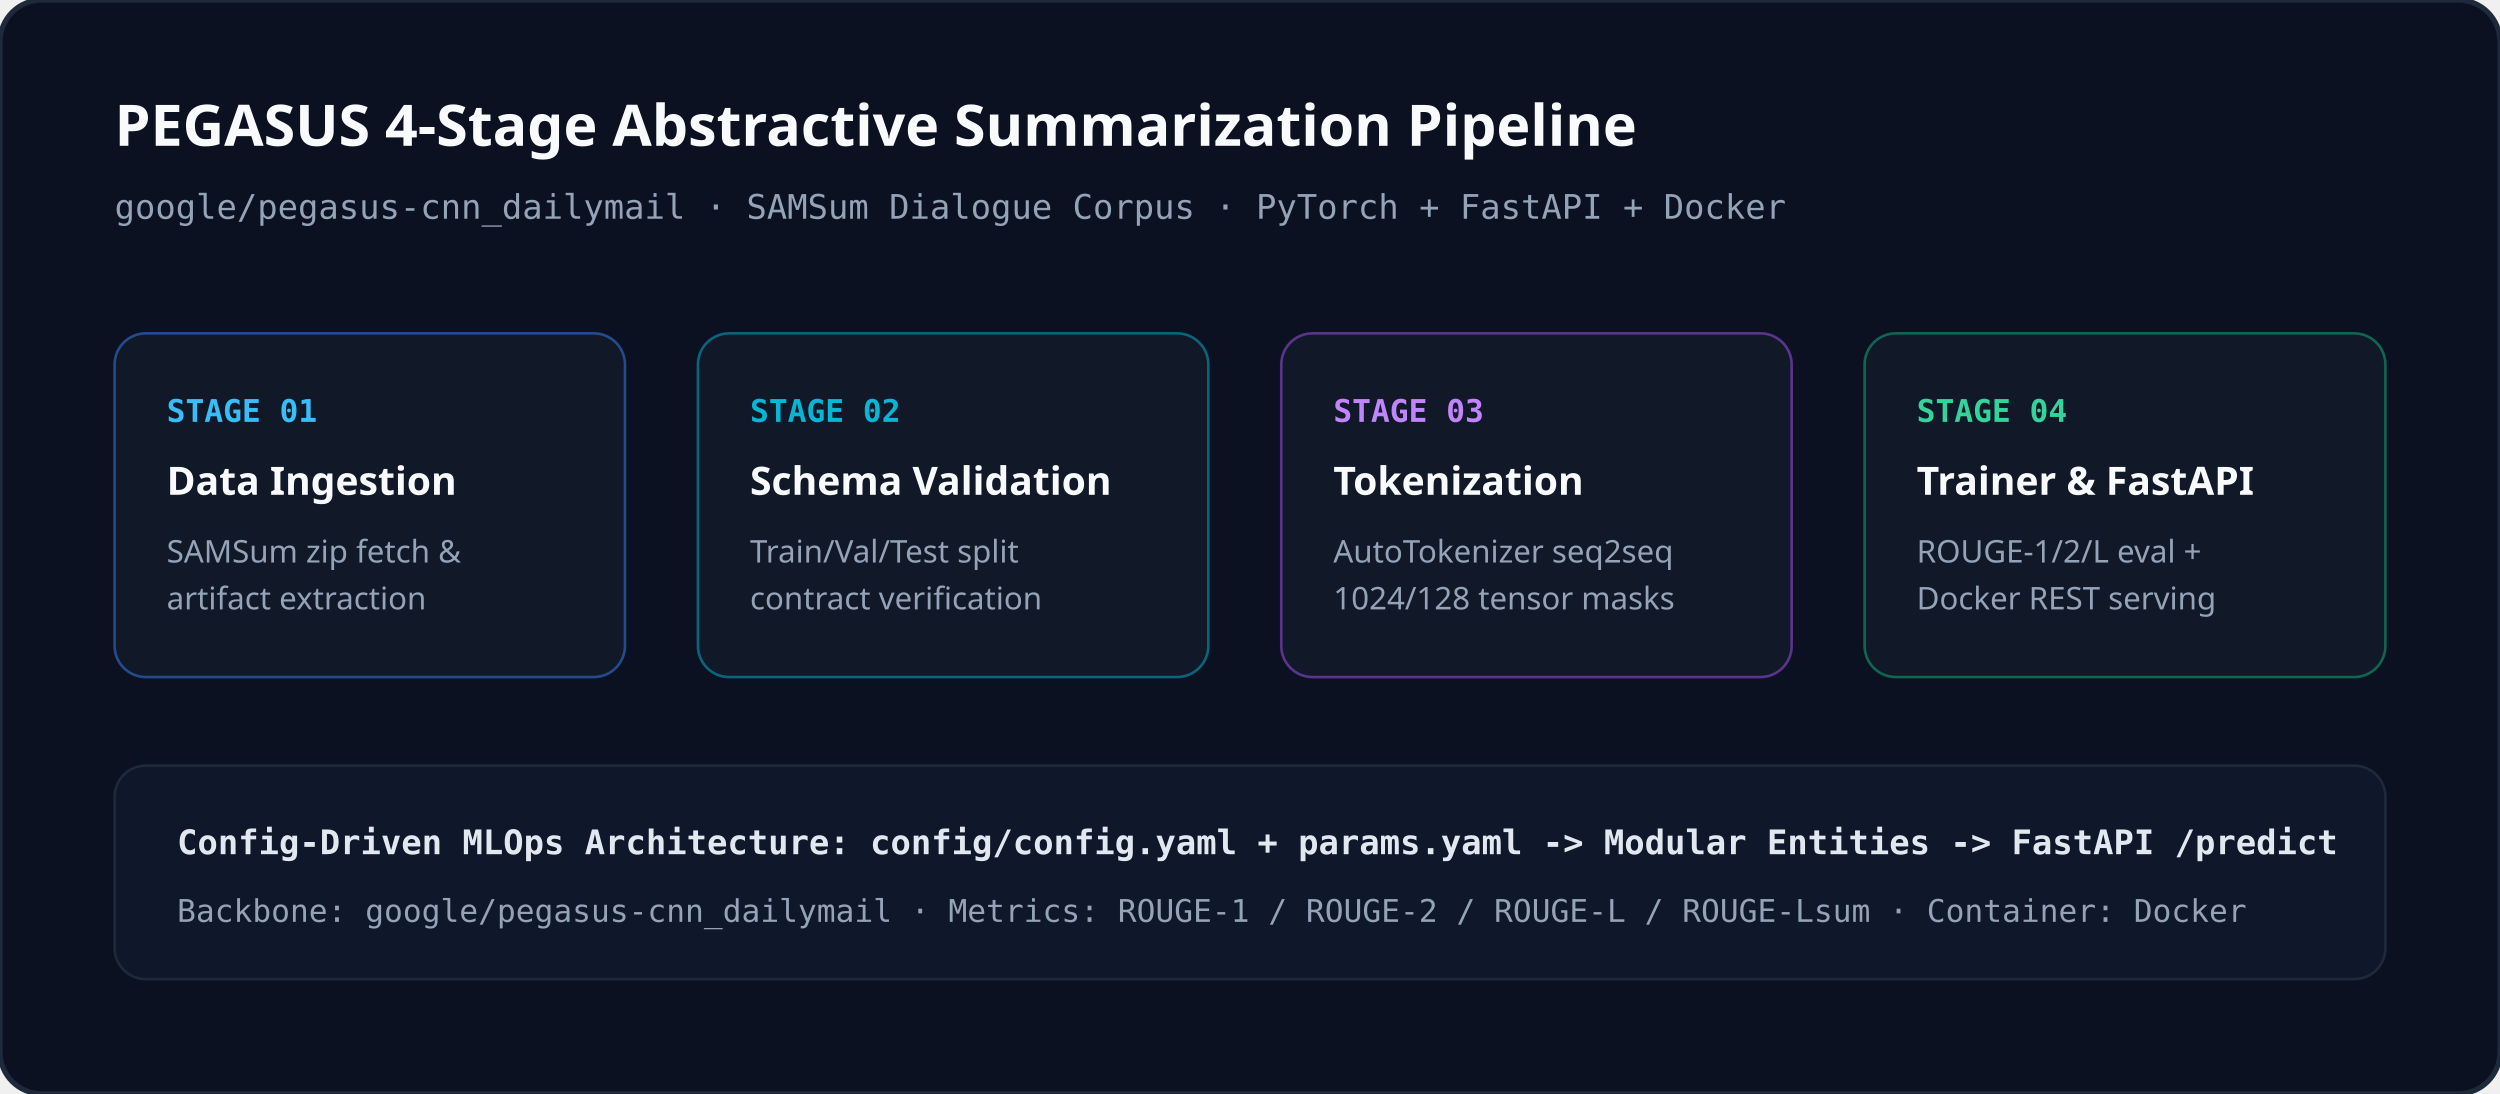
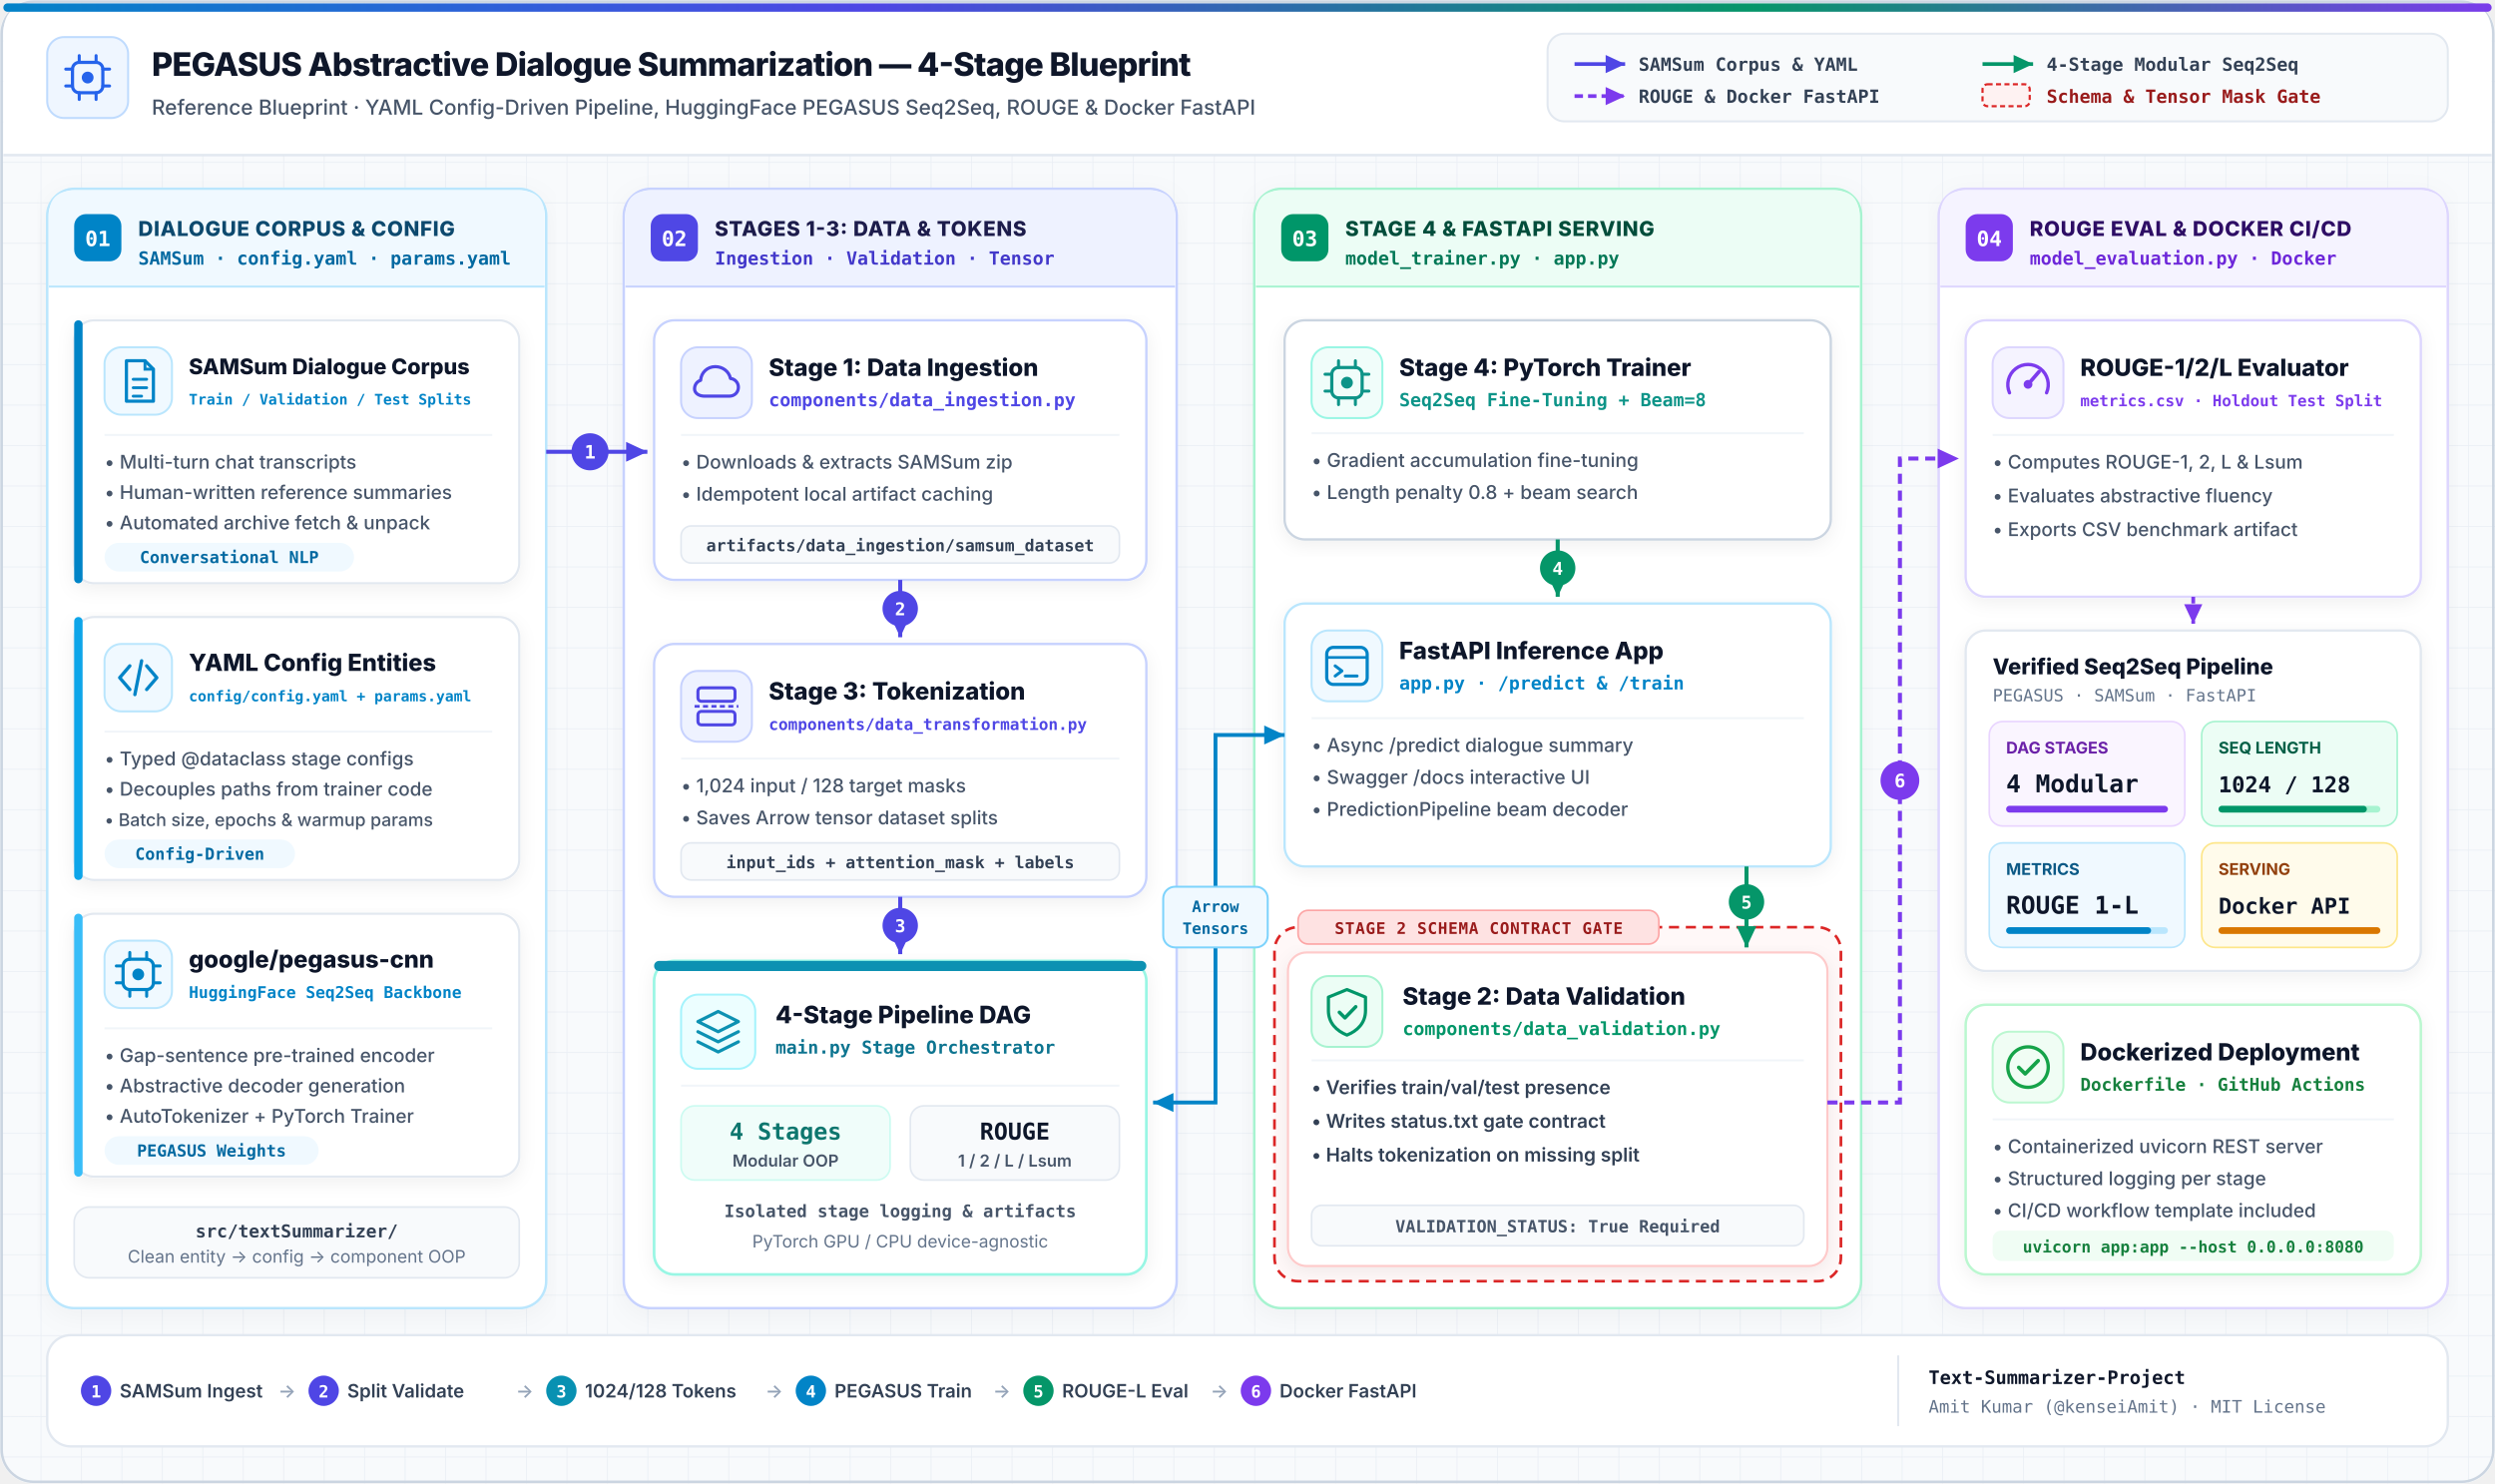
- <svg xmlns="http://www.w3.org/2000/svg" viewBox="0 0 960 420" width="100%">
-   <rect width="960" height="420" rx="16" fill="#0B1120" stroke="#1E293B" stroke-width="2" />
-   <text x="44" y="56" fill="#F8FAFC" font-family="ui-sans-serif, system-ui, sans-serif" font-size="22" font-weight="700">PEGASUS 4-Stage Abstractive Summarization Pipeline</text>
-   <text x="44" y="84" fill="#94A3B8" font-family="ui-monospace, monospace" font-size="13">google/pegasus-cnn_dailymail · SAMSum Dialogue Corpus · PyTorch + FastAPI + Docker</text>
-   <g transform="translate(44, 128)">
-     <rect width="196" height="132" rx="12" fill="#111827" stroke="#3B82F6" stroke-opacity="0.5" />
-     <text x="20" y="34" fill="#38BDF8" font-family="ui-monospace, monospace" font-size="12" font-weight="700">STAGE 01</text>
-     <text x="20" y="62" fill="#F8FAFC" font-family="ui-sans-serif, sans-serif" font-size="15" font-weight="700">Data Ingestion</text>
-     <text x="20" y="88" fill="#94A3B8" font-family="ui-sans-serif, sans-serif" font-size="12">SAMSum zip fetch &amp;</text>
-     <text x="20" y="106" fill="#94A3B8" font-family="ui-sans-serif, sans-serif" font-size="12">artifact extraction</text>
-   </g>
-   <g transform="translate(268, 128)">
-     <rect width="196" height="132" rx="12" fill="#111827" stroke="#06B6D4" stroke-opacity="0.5" />
-     <text x="20" y="34" fill="#06B6D4" font-family="ui-monospace, monospace" font-size="12" font-weight="700">STAGE 02</text>
-     <text x="20" y="62" fill="#F8FAFC" font-family="ui-sans-serif, sans-serif" font-size="15" font-weight="700">Schema Validation</text>
-     <text x="20" y="88" fill="#94A3B8" font-family="ui-sans-serif, sans-serif" font-size="12">Train/Val/Test split</text>
-     <text x="20" y="106" fill="#94A3B8" font-family="ui-sans-serif, sans-serif" font-size="12">contract verification</text>
-   </g>
-   <g transform="translate(492, 128)">
-     <rect width="196" height="132" rx="12" fill="#111827" stroke="#A855F7" stroke-opacity="0.5" />
-     <text x="20" y="34" fill="#C084FC" font-family="ui-monospace, monospace" font-size="12" font-weight="700">STAGE 03</text>
-     <text x="20" y="62" fill="#F8FAFC" font-family="ui-sans-serif, sans-serif" font-size="15" font-weight="700">Tokenization</text>
-     <text x="20" y="88" fill="#94A3B8" font-family="ui-sans-serif, sans-serif" font-size="12">AutoTokenizer seq2seq</text>
-     <text x="20" y="106" fill="#94A3B8" font-family="ui-sans-serif, sans-serif" font-size="12">1024/128 tensor masks</text>
-   </g>
-   <g transform="translate(716, 128)">
-     <rect width="200" height="132" rx="12" fill="#111827" stroke="#10B981" stroke-opacity="0.5" />
-     <text x="20" y="34" fill="#34D399" font-family="ui-monospace, monospace" font-size="12" font-weight="700">STAGE 04</text>
-     <text x="20" y="62" fill="#F8FAFC" font-family="ui-sans-serif, sans-serif" font-size="15" font-weight="700">Trainer &amp; FastAPI</text>
-     <text x="20" y="88" fill="#94A3B8" font-family="ui-sans-serif, sans-serif" font-size="12">ROUGE-1/2/L eval +</text>
-     <text x="20" y="106" fill="#94A3B8" font-family="ui-sans-serif, sans-serif" font-size="12">Docker REST serving</text>
-   </g>
-   <rect x="44" y="294" width="872" height="82" rx="12" fill="#0F172A" stroke="#1E293B" />
-   <text x="68" y="328" fill="#E2E8F0" font-family="ui-monospace, monospace" font-size="13" font-weight="600">Config-Driven MLOps Architecture: config/config.yaml + params.yaml -&gt; Modular Entities -&gt; FastAPI /predict</text>
-   <text x="68" y="354" fill="#94A3B8" font-family="ui-monospace, monospace" font-size="12">Backbone: google/pegasus-cnn_dailymail · Metrics: ROUGE-1 / ROUGE-2 / ROUGE-L / ROUGE-Lsum · Container: Docker</text>
+ <svg xmlns="http://www.w3.org/2000/svg" viewBox="0 0 1480 880" width="1480" height="880" role="img" aria-label="PEGASUS Abstractive Dialogue Summarization — 4-Stage Blueprint — Enterprise Architecture Blueprint">
+   <defs>
+     <pattern id="archGrid" width="24" height="24" patternUnits="userSpaceOnUse">
+       <path d="M 24 0 L 0 0 0 24" fill="none" stroke="#E2E8F0" stroke-width="0.8" stroke-opacity="0.7" />
+     </pattern>
+     <filter id="cardShadow" x="-4%" y="-4%" width="108%" height="112%">
+       <feDropShadow dx="0" dy="3" stdDeviation="5" flood-color="#0F172A" flood-opacity="0.06" />
+     </filter>
+     <filter id="zoneShadow" x="-2%" y="-2%" width="104%" height="106%">
+       <feDropShadow dx="0" dy="4" stdDeviation="8" flood-color="#0F172A" flood-opacity="0.04" />
+     </filter>
+     <marker id="arrowBlue" viewBox="0 0 10 10" refX="8.5" refY="5" markerWidth="7" markerHeight="7" orient="auto-start-reverse">
+       <path d="M 1 1.5 L 8.5 5 L 1 8.5 z" fill="#0284C7" />
+     </marker>
+     <marker id="arrowIndigo" viewBox="0 0 10 10" refX="8.5" refY="5" markerWidth="7" markerHeight="7" orient="auto-start-reverse">
+       <path d="M 1 1.5 L 8.5 5 L 1 8.5 z" fill="#4F46E5" />
+     </marker>
+     <marker id="arrowEmerald" viewBox="0 0 10 10" refX="8.5" refY="5" markerWidth="7" markerHeight="7" orient="auto-start-reverse">
+       <path d="M 1 1.5 L 8.5 5 L 1 8.5 z" fill="#059669" />
+     </marker>
+     <marker id="arrowPurple" viewBox="0 0 10 10" refX="8.5" refY="5" markerWidth="7" markerHeight="7" orient="auto-start-reverse">
+       <path d="M 1 1.5 L 8.5 5 L 1 8.5 z" fill="#7C3AED" />
+     </marker>
+     <linearGradient id="topBarGrad" x1="0%" y1="0%" x2="100%" y2="0%">
+       <stop offset="0%" stop-color="#0284C7" />
+       <stop offset="35%" stop-color="#4F46E5" />
+       <stop offset="70%" stop-color="#059669" />
+       <stop offset="100%" stop-color="#7C3AED" />
+     </linearGradient>
+   </defs>
+   <rect width="1480" height="880" rx="20" fill="#F8FAFC" />
+   <rect width="1480" height="880" rx="20" fill="url(#archGrid)" />
+   <rect x="1" y="1" width="1478" height="878" rx="19" fill="none" stroke="#CBD5E1" stroke-width="1.5" />
+   <path d="M 2 20 Q 2 2 20 2 L 1460 2 Q 1478 2 1478 20 L 1478 92 L 2 92 Z" fill="#FFFFFF" />
+   <rect x="2" y="2" width="1476" height="5" rx="2.5" fill="url(#topBarGrad)" />
+   <line x1="2" y1="92" x2="1478" y2="92" stroke="#E2E8F0" stroke-width="1.5" />
+   <g transform="translate(28, 22)">
+     <rect width="48" height="48" rx="10" fill="#EFF6FF" stroke="#BFDBFE" stroke-width="1.2" />
+     <g transform="translate(4.0, 4.0)">
+       <rect x="11" y="11" width="18" height="18" rx="4" fill="none" stroke="#2563EB" stroke-width="1.9" />
+       <circle cx="20" cy="20" r="3.5" fill="#2563EB" />
+       <path d="M15 7 V11 M25 7 V11 M15 29 V33 M25 29 V33 M7 15 H11 M7 25 H11 M29 15 H33 M29 25 H33" stroke="#2563EB" stroke-width="1.8" stroke-linecap="round" />
+     </g>
+   </g>
+   <text x="90" y="45" fill="#0F172A" font-family="Inter, -apple-system, BlinkMacSystemFont, Segoe UI, Helvetica, Arial, sans-serif" font-size="19.2" font-weight="800" letter-spacing="-0.4">PEGASUS Abstractive Dialogue Summarization — 4-Stage Blueprint</text>
+   <text x="90" y="68" fill="#475569" font-family="Inter, -apple-system, BlinkMacSystemFont, Segoe UI, Helvetica, Arial, sans-serif" font-size="12.3" font-weight="500">Reference Blueprint · YAML Config-Driven Pipeline, HuggingFace PEGASUS Seq2Seq, ROUGE &amp; Docker FastAPI</text>
+   <g transform="translate(918, 20)" font-family="ui-monospace, SFMono-Regular, Menlo, Monaco, Consolas, monospace" font-size="10.8" font-weight="600">
+     <rect width="534" height="52" rx="10" fill="#F8FAFC" stroke="#E2E8F0" stroke-width="1.2" />
+     <line x1="16" y1="18" x2="46" y2="18" stroke="#4F46E5" stroke-width="2.2" marker-end="url(#arrowIndigo)" />
+     <text x="54" y="22" fill="#334155">SAMSum Corpus &amp; YAML</text>
+     <line x1="258" y1="18" x2="288" y2="18" stroke="#059669" stroke-width="2.2" marker-end="url(#arrowEmerald)" />
+     <text x="296" y="22" fill="#334155">4-Stage Modular Seq2Seq</text>
+     <line x1="16" y1="37" x2="46" y2="37" stroke="#7C3AED" stroke-width="2.2" stroke-dasharray="5 3" marker-end="url(#arrowPurple)" />
+     <text x="54" y="41" fill="#334155">ROUGE &amp; Docker FastAPI</text>
+     <rect x="258" y="30" width="28" height="13" rx="3" fill="#FEF2F2" stroke="#DC2626" stroke-width="1.3" stroke-dasharray="3 2" />
+     <text x="296" y="41" fill="#991B1B">Schema &amp; Tensor Mask Gate</text>
+   </g>
+   <g transform="translate(28, 112)" filter="url(#zoneShadow)">
+     <rect width="296" height="664" rx="16" fill="#FFFFFF" stroke="#BAE6FD" stroke-width="1.5" />
+     <path d="M 1 16 Q 1 1 16 1 L 280 1 Q 295 1 295 16 L 295 58 L 1 58 Z" fill="#F0F9FF" />
+     <line x1="1" y1="58" x2="295" y2="58" stroke="#BAE6FD" stroke-width="1.2" />
+     <rect x="16" y="15" width="28" height="28" rx="7" fill="#0284C7" />
+     <text x="30" y="34" text-anchor="middle" fill="#FFFFFF" font-family="ui-monospace, SFMono-Regular, Menlo, monospace" font-size="12.5" font-weight="800">01</text>
+     <text x="54" y="28" fill="#0C4A6E" font-family="Inter, -apple-system, sans-serif" font-size="12.2" font-weight="800" letter-spacing="0.4">DIALOGUE CORPUS &amp; CONFIG</text>
+     <text x="54" y="45" fill="#0369A1" font-family="ui-monospace, SFMono-Regular, Menlo, monospace" font-size="10.8" font-weight="600">SAMSum · config.yaml · params.yaml</text>
+   </g>
+   <g transform="translate(44, 190)" filter="url(#cardShadow)">
+     <rect width="264" height="156" rx="12" fill="#FFFFFF" stroke="#E2E8F0" stroke-width="1.3" />
+     <rect x="0" y="0" width="5" height="156" rx="2.5" fill="#0284C7" />
+     <g transform="translate(18, 16)">
+       <rect width="40" height="40" rx="10" fill="#F0F9FF" stroke="#BAE6FD" stroke-width="1.2" />
+       <g transform="translate(0.0, 0.0)">
+         <path d="M13 8 H24 L29 13 V32 H13 Z" fill="none" stroke="#0284C7" stroke-width="1.9" stroke-linejoin="round" />
+         <path d="M24 8 V13 H29 M17 19 H25 M17 24 H25 M17 29 H22" fill="none" stroke="#0284C7" stroke-width="1.7" stroke-linecap="round" />
+       </g>
+     </g>
+     <text x="68" y="32" fill="#0F172A" font-family="Inter, -apple-system, sans-serif" font-size="12.8" font-weight="800">SAMSum Dialogue Corpus</text>
+     <text x="68" y="50" fill="#0284C7" font-family="ui-monospace, SFMono-Regular, Menlo, monospace" font-size="8.7" font-weight="700">Train / Validation / Test Splits</text>
+     <line x1="18" y1="68" x2="248" y2="68" stroke="#F1F5F9" stroke-width="1.2" />
+     <text x="18" y="88" fill="#475569" font-family="Inter, -apple-system, sans-serif" font-size="11.2" font-weight="500">• Multi-turn chat transcripts</text>
+     <text x="18" y="106" fill="#475569" font-family="Inter, -apple-system, sans-serif" font-size="11.2" font-weight="500">• Human-written reference summaries</text>
+     <text x="18" y="124" fill="#475569" font-family="Inter, -apple-system, sans-serif" font-size="11.2" font-weight="500">• Automated archive fetch &amp; unpack</text>
+     <rect x="18" y="132" width="148" height="17" rx="8.5" fill="#F0F9FF" />
+     <text x="92.0" y="144" text-anchor="middle" fill="#0369A1" font-family="ui-monospace, SFMono-Regular, Menlo, monospace" font-size="9.8" font-weight="700">Conversational NLP</text>
+   </g>
+   <g transform="translate(44, 366)" filter="url(#cardShadow)">
+     <rect width="264" height="156" rx="12" fill="#FFFFFF" stroke="#E2E8F0" stroke-width="1.3" />
+     <rect x="0" y="0" width="5" height="156" rx="2.5" fill="#0EA5E9" />
+     <g transform="translate(18, 16)">
+       <rect width="40" height="40" rx="10" fill="#F0F9FF" stroke="#BAE6FD" stroke-width="1.2" />
+       <g transform="translate(0.0, 0.0)">
+         <path d="M15 13 L9 20 L15 27 M25 13 L31 20 L25 27 M22 10 L18 30" fill="none" stroke="#0284C7" stroke-width="2" stroke-linecap="round" stroke-linejoin="round" />
+       </g>
+     </g>
+     <text x="68" y="32" fill="#0F172A" font-family="Inter, -apple-system, sans-serif" font-size="14" font-weight="800">YAML Config Entities</text>
+     <text x="68" y="50" fill="#0284C7" font-family="ui-monospace, SFMono-Regular, Menlo, monospace" font-size="8.7" font-weight="700">config/config.yaml + params.yaml</text>
+     <line x1="18" y1="68" x2="248" y2="68" stroke="#F1F5F9" stroke-width="1.2" />
+     <text x="18" y="88" fill="#475569" font-family="Inter, -apple-system, sans-serif" font-size="11.2" font-weight="500">• Typed @dataclass stage configs</text>
+     <text x="18" y="106" fill="#475569" font-family="Inter, -apple-system, sans-serif" font-size="11.2" font-weight="500">• Decouples paths from trainer code</text>
+     <text x="18" y="124" fill="#475569" font-family="Inter, -apple-system, sans-serif" font-size="10.4" font-weight="500">• Batch size, epochs &amp; warmup params</text>
+     <rect x="18" y="132" width="113" height="17" rx="8.5" fill="#F0F9FF" />
+     <text x="74.5" y="144" text-anchor="middle" fill="#0369A1" font-family="ui-monospace, SFMono-Regular, Menlo, monospace" font-size="9.8" font-weight="700">Config-Driven</text>
+   </g>
+   <g transform="translate(44, 542)" filter="url(#cardShadow)">
+     <rect width="264" height="156" rx="12" fill="#FFFFFF" stroke="#E2E8F0" stroke-width="1.3" />
+     <rect x="0" y="0" width="5" height="156" rx="2.5" fill="#38BDF8" />
+     <g transform="translate(18, 16)">
+       <rect width="40" height="40" rx="10" fill="#F0F9FF" stroke="#BAE6FD" stroke-width="1.2" />
+       <g transform="translate(0.0, 0.0)">
+         <rect x="11" y="11" width="18" height="18" rx="4" fill="none" stroke="#0284C7" stroke-width="1.9" />
+         <circle cx="20" cy="20" r="3.5" fill="#0284C7" />
+         <path d="M15 7 V11 M25 7 V11 M15 29 V33 M25 29 V33 M7 15 H11 M7 25 H11 M29 15 H33 M29 25 H33" stroke="#0284C7" stroke-width="1.8" stroke-linecap="round" />
+       </g>
+     </g>
+     <text x="68" y="32" fill="#0F172A" font-family="Inter, -apple-system, sans-serif" font-size="14" font-weight="800">google/pegasus-cnn</text>
+     <text x="68" y="50" fill="#0284C7" font-family="ui-monospace, SFMono-Regular, Menlo, monospace" font-size="9.6" font-weight="700">HuggingFace Seq2Seq Backbone</text>
+     <line x1="18" y1="68" x2="248" y2="68" stroke="#F1F5F9" stroke-width="1.2" />
+     <text x="18" y="88" fill="#475569" font-family="Inter, -apple-system, sans-serif" font-size="11.2" font-weight="500">• Gap-sentence pre-trained encoder</text>
+     <text x="18" y="106" fill="#475569" font-family="Inter, -apple-system, sans-serif" font-size="11.2" font-weight="500">• Abstractive decoder generation</text>
+     <text x="18" y="124" fill="#475569" font-family="Inter, -apple-system, sans-serif" font-size="11.2" font-weight="500">• AutoTokenizer + PyTorch Trainer</text>
+     <rect x="18" y="132" width="127" height="17" rx="8.5" fill="#F0F9FF" />
+     <text x="81.5" y="144" text-anchor="middle" fill="#0369A1" font-family="ui-monospace, SFMono-Regular, Menlo, monospace" font-size="9.8" font-weight="700">PEGASUS Weights</text>
+   </g>
+   <rect x="44" y="716" width="264" height="42" rx="9" fill="#F8FAFC" stroke="#E2E8F0" />
+   <text x="176" y="734" text-anchor="middle" fill="#334155" font-family="ui-monospace, SFMono-Regular, Menlo, monospace" font-size="10.5" font-weight="700">src/textSummarizer/</text>
+   <text x="176" y="749" text-anchor="middle" fill="#64748B" font-family="Inter, -apple-system, sans-serif" font-size="10.3">Clean entity -&gt; config -&gt; component OOP</text>
+   <g transform="translate(370, 112)" filter="url(#zoneShadow)">
+     <rect width="328" height="664" rx="16" fill="#FFFFFF" stroke="#C7D2FE" stroke-width="1.5" />
+     <path d="M 1 16 Q 1 1 16 1 L 312 1 Q 327 1 327 16 L 327 58 L 1 58 Z" fill="#EEF2FF" />
+     <line x1="1" y1="58" x2="327" y2="58" stroke="#C7D2FE" stroke-width="1.2" />
+     <rect x="16" y="15" width="28" height="28" rx="7" fill="#4F46E5" />
+     <text x="30" y="34" text-anchor="middle" fill="#FFFFFF" font-family="ui-monospace, SFMono-Regular, Menlo, monospace" font-size="12.5" font-weight="800">02</text>
+     <text x="54" y="28" fill="#1E1B4B" font-family="Inter, -apple-system, sans-serif" font-size="12.2" font-weight="800" letter-spacing="0.4">STAGES 1-3: DATA &amp; TOKENS</text>
+     <text x="54" y="45" fill="#4338CA" font-family="ui-monospace, SFMono-Regular, Menlo, monospace" font-size="10.8" font-weight="600">Ingestion · Validation · Tensor</text>
+   </g>
+   <g transform="translate(388, 190)" filter="url(#cardShadow)">
+     <rect width="292" height="154" rx="12" fill="#FFFFFF" stroke="#C7D2FE" stroke-width="1.4" />
+     <g transform="translate(16, 16)">
+       <rect width="42" height="42" rx="10" fill="#EEF2FF" stroke="#C7D2FE" stroke-width="1.2" />
+       <g transform="translate(1.0, 1.0)">
+         <path d="M13 28 H27.5 C30.8 28 33 25.7 33 22.7 C33 20 31 17.8 28.3 17.5 C27.4 13.2 23.6 10.5 19.3 10.5 C14.6 10.5 10.9 14 10.6 18.6 C8.4 19.3 7 21.3 7 23.7 C7 26.2 9.5 28 13 28 Z" fill="none" stroke="#4F46E5" stroke-width="1.9" stroke-linejoin="round" />
+       </g>
+     </g>
+     <text x="68" y="33" fill="#0F172A" font-family="Inter, -apple-system, sans-serif" font-size="14.2" font-weight="800">Stage 1: Data Ingestion</text>
+     <text x="68" y="51" fill="#4F46E5" font-family="ui-monospace, SFMono-Regular, Menlo, monospace" font-size="10.8" font-weight="700">components/data_ingestion.py</text>
+     <line x1="16" y1="68" x2="276" y2="68" stroke="#F1F5F9" stroke-width="1.2" />
+     <text x="16" y="88" fill="#475569" font-family="Inter, -apple-system, sans-serif" font-size="11.2" font-weight="500">• Downloads &amp; extracts SAMSum zip</text>
+     <text x="16" y="107" fill="#475569" font-family="Inter, -apple-system, sans-serif" font-size="11.2" font-weight="500">• Idempotent local artifact caching</text>
+     <rect x="16" y="122" width="260" height="22" rx="6" fill="#F8FAFC" stroke="#E2E8F0" />
+     <text x="146" y="137" text-anchor="middle" fill="#334155" font-family="ui-monospace, SFMono-Regular, Menlo, monospace" font-size="9.8" font-weight="600">artifacts/data_ingestion/samsum_dataset</text>
+   </g>
+   <g transform="translate(388, 382)" filter="url(#cardShadow)">
+     <rect width="292" height="150" rx="12" fill="#FFFFFF" stroke="#C7D2FE" stroke-width="1.4" />
+     <g transform="translate(16, 16)">
+       <rect width="42" height="42" rx="10" fill="#EEF2FF" stroke="#C7D2FE" stroke-width="1.2" />
+       <g transform="translate(1.0, 1.0)">
+         <rect x="9" y="9" width="22" height="8" rx="2" fill="none" stroke="#4F46E5" stroke-width="1.8" />
+         <line x1="7" y1="20" x2="33" y2="20" stroke="#4F46E5" stroke-width="1.6" stroke-dasharray="3 2" />
+         <rect x="9" y="23" width="22" height="8" rx="2" fill="none" stroke="#4F46E5" stroke-width="1.8" />
+       </g>
+     </g>
+     <text x="68" y="33" fill="#0F172A" font-family="Inter, -apple-system, sans-serif" font-size="14.2" font-weight="800">Stage 3: Tokenization</text>
+     <text x="68" y="51" fill="#4F46E5" font-family="ui-monospace, SFMono-Regular, Menlo, monospace" font-size="9.5" font-weight="700">components/data_transformation.py</text>
+     <line x1="16" y1="68" x2="276" y2="68" stroke="#F1F5F9" stroke-width="1.2" />
+     <text x="16" y="88" fill="#475569" font-family="Inter, -apple-system, sans-serif" font-size="11.2" font-weight="500">• 1,024 input / 128 target masks</text>
+     <text x="16" y="107" fill="#475569" font-family="Inter, -apple-system, sans-serif" font-size="11.2" font-weight="500">• Saves Arrow tensor dataset splits</text>
+     <rect x="16" y="118" width="260" height="22" rx="6" fill="#F8FAFC" stroke="#E2E8F0" />
+     <text x="146" y="133" text-anchor="middle" fill="#334155" font-family="ui-monospace, SFMono-Regular, Menlo, monospace" font-size="9.8" font-weight="600">input_ids + attention_mask + labels</text>
+   </g>
+   <g transform="translate(388, 570)" filter="url(#cardShadow)">
+     <rect width="292" height="186" rx="12" fill="#FFFFFF" stroke="#99F6E4" stroke-width="1.6" />
+     <rect x="0" y="0" width="292" height="6" rx="3" fill="#0891B2" />
+     <g transform="translate(16, 20)">
+       <rect width="44" height="44" rx="10" fill="#ECFEFF" stroke="#A5F3FC" stroke-width="1.2" />
+       <g transform="translate(2.0, 2.0)">
+         <path d="M20 8 L32 14 L20 20 L8 14 Z" fill="none" stroke="#0891B2" stroke-width="1.9" stroke-linejoin="round" />
+         <path d="M8 20 L20 26 L32 20 M8 26 L20 32 L32 26" fill="none" stroke="#0891B2" stroke-width="1.9" stroke-linecap="round" stroke-linejoin="round" />
+       </g>
+     </g>
+     <text x="72" y="37" fill="#0F172A" font-family="Inter, -apple-system, sans-serif" font-size="14.3" font-weight="800">4-Stage Pipeline DAG</text>
+     <text x="72" y="55" fill="#0E7490" font-family="ui-monospace, SFMono-Regular, Menlo, monospace" font-size="10.6" font-weight="700">main.py Stage Orchestrator</text>
+     <line x1="16" y1="74" x2="276" y2="74" stroke="#F1F5F9" stroke-width="1.2" />
+     <g transform="translate(16, 86)">
+       <rect width="124" height="44" rx="8" fill="#F0FDFA" stroke="#CCFBF1" />
+       <text x="62" y="20" text-anchor="middle" fill="#0F766E" font-family="ui-monospace, Menlo, monospace" font-size="13.8" font-weight="800">4 Stages</text>
+       <text x="62" y="36" text-anchor="middle" fill="#475569" font-family="Inter, sans-serif" font-size="9.8" font-weight="600">Modular OOP</text>
+       <rect x="136" y="0" width="124" height="44" rx="8" fill="#F8FAFC" stroke="#E2E8F0" />
+       <text x="198" y="20" text-anchor="middle" fill="#0F172A" font-family="ui-monospace, Menlo, monospace" font-size="13.8" font-weight="800">ROUGE</text>
+       <text x="198" y="36" text-anchor="middle" fill="#475569" font-family="Inter, sans-serif" font-size="9.8" font-weight="600">1 / 2 / L / Lsum</text>
+     </g>
+     <text x="146" y="152" text-anchor="middle" fill="#475569" font-family="ui-monospace, SFMono-Regular, Menlo, monospace" font-size="10.2" font-weight="600">Isolated stage logging &amp; artifacts</text>
+     <text x="146" y="170" text-anchor="middle" fill="#64748B" font-family="Inter, -apple-system, sans-serif" font-size="10.2">PyTorch GPU / CPU device-agnostic</text>
+   </g>
+   <g transform="translate(744, 112)" filter="url(#zoneShadow)">
+     <rect width="360" height="664" rx="16" fill="#FFFFFF" stroke="#A7F3D0" stroke-width="1.5" />
+     <path d="M 1 16 Q 1 1 16 1 L 344 1 Q 359 1 359 16 L 359 58 L 1 58 Z" fill="#ECFDF5" />
+     <line x1="1" y1="58" x2="359" y2="58" stroke="#A7F3D0" stroke-width="1.2" />
+     <rect x="16" y="15" width="28" height="28" rx="7" fill="#059669" />
+     <text x="30" y="34" text-anchor="middle" fill="#FFFFFF" font-family="ui-monospace, SFMono-Regular, Menlo, monospace" font-size="12.5" font-weight="800">03</text>
+     <text x="54" y="28" fill="#064E3B" font-family="Inter, -apple-system, sans-serif" font-size="12.2" font-weight="800" letter-spacing="0.4">STAGE 4 &amp; FASTAPI SERVING</text>
+     <text x="54" y="45" fill="#047857" font-family="ui-monospace, SFMono-Regular, Menlo, monospace" font-size="10.8" font-weight="600">model_trainer.py · app.py</text>
+   </g>
+   <g transform="translate(762, 190)" filter="url(#cardShadow)">
+     <rect width="324" height="130" rx="12" fill="#FFFFFF" stroke="#CBD5E1" stroke-width="1.4" />
+     <g transform="translate(16, 16)">
+       <rect width="42" height="42" rx="10" fill="#F0FDFA" stroke="#99F6E4" stroke-width="1.2" />
+       <g transform="translate(1.0, 1.0)">
+         <rect x="11" y="11" width="18" height="18" rx="4" fill="none" stroke="#0D9488" stroke-width="1.9" />
+         <circle cx="20" cy="20" r="3.5" fill="#0D9488" />
+         <path d="M15 7 V11 M25 7 V11 M15 29 V33 M25 29 V33 M7 15 H11 M7 25 H11 M29 15 H33 M29 25 H33" stroke="#0D9488" stroke-width="1.8" stroke-linecap="round" />
+       </g>
+     </g>
+     <text x="68" y="33" fill="#0F172A" font-family="Inter, -apple-system, sans-serif" font-size="14.2" font-weight="800">Stage 4: PyTorch Trainer</text>
+     <text x="68" y="51" fill="#0D9488" font-family="ui-monospace, SFMono-Regular, Menlo, monospace" font-size="10.8" font-weight="700">Seq2Seq Fine-Tuning + Beam=8</text>
+     <line x1="16" y1="67" x2="308" y2="67" stroke="#F1F5F9" stroke-width="1.2" />
+     <text x="16" y="87" fill="#475569" font-family="Inter, -apple-system, sans-serif" font-size="11.3" font-weight="500">• Gradient accumulation fine-tuning</text>
+     <text x="16" y="106" fill="#475569" font-family="Inter, -apple-system, sans-serif" font-size="11.3" font-weight="500">• Length penalty 0.8 + beam search</text>
+   </g>
+   <g transform="translate(762, 358)" filter="url(#cardShadow)">
+     <rect width="324" height="156" rx="12" fill="#FFFFFF" stroke="#BAE6FD" stroke-width="1.4" />
+     <g transform="translate(16, 16)">
+       <rect width="42" height="42" rx="10" fill="#F0F9FF" stroke="#BAE6FD" stroke-width="1.2" />
+       <g transform="translate(1.0, 1.0)">
+         <rect x="8" y="9" width="24" height="22" rx="4" fill="none" stroke="#0284C7" stroke-width="1.9" />
+         <line x1="8" y1="15" x2="32" y2="15" stroke="#0284C7" stroke-width="1.6" />
+         <path d="M13 20 L17 23 L13 26 M19 26 H26" fill="none" stroke="#0284C7" stroke-width="1.8" stroke-linecap="round" stroke-linejoin="round" />
+       </g>
+     </g>
+     <text x="68" y="33" fill="#0F172A" font-family="Inter, -apple-system, sans-serif" font-size="14.2" font-weight="800">FastAPI Inference App</text>
+     <text x="68" y="51" fill="#0284C7" font-family="ui-monospace, SFMono-Regular, Menlo, monospace" font-size="10.8" font-weight="700">app.py · /predict &amp; /train</text>
+     <line x1="16" y1="68" x2="308" y2="68" stroke="#F1F5F9" stroke-width="1.2" />
+     <text x="16" y="88" fill="#475569" font-family="Inter, -apple-system, sans-serif" font-size="11.3" font-weight="500">• Async /predict dialogue summary</text>
+     <text x="16" y="107" fill="#475569" font-family="Inter, -apple-system, sans-serif" font-size="11.3" font-weight="500">• Swagger /docs interactive UI</text>
+     <text x="16" y="126" fill="#475569" font-family="Inter, -apple-system, sans-serif" font-size="11.3" font-weight="500">• PredictionPipeline beam decoder</text>
+   </g>
+   <g transform="translate(756, 550)">
+     <rect width="336" height="210" rx="14" fill="#FEF2F2" fill-opacity="0.55" stroke="#DC2626" stroke-width="1.6" stroke-dasharray="6 4" />
+     <rect x="14" y="-10" width="214" height="20" rx="6" fill="#FEE2E2" stroke="#FCA5A5" stroke-width="1" />
+     <text x="121.2" y="4" text-anchor="middle" fill="#991B1B" font-family="ui-monospace, SFMono-Regular, Menlo, monospace" font-size="9.5" font-weight="800" letter-spacing="0.4">STAGE 2 SCHEMA CONTRACT GATE</text>
+     <g transform="translate(8, 15)" filter="url(#cardShadow)">
+       <rect width="320" height="186" rx="11" fill="#FFFFFF" stroke="#FECACA" stroke-width="1.3" />
+       <g transform="translate(14, 14)">
+         <rect width="42" height="42" rx="10" fill="#ECFDF5" stroke="#A7F3D0" stroke-width="1.2" />
+         <g transform="translate(1.0, 1.0)">
+           <path d="M20 7 L31 11.5 V19.5 C31 26.8 26.2 31.5 20 34 C13.8 31.5 9 26.8 9 19.5 V11.5 Z" fill="none" stroke="#059669" stroke-width="1.9" stroke-linejoin="round" />
+           <path d="M15.5 20.5 L18.8 23.8 L25.2 17.2" fill="none" stroke="#059669" stroke-width="2.1" stroke-linecap="round" stroke-linejoin="round" />
+         </g>
+       </g>
+       <text x="68" y="31" fill="#0F172A" font-family="Inter, -apple-system, sans-serif" font-size="14.2" font-weight="800">Stage 2: Data Validation</text>
+       <text x="68" y="49" fill="#059669" font-family="ui-monospace, SFMono-Regular, Menlo, monospace" font-size="10.8" font-weight="700">components/data_validation.py</text>
+       <line x1="14" y1="64" x2="306" y2="64" stroke="#F1F5F9" stroke-width="1.2" />
+       <text x="14" y="84" fill="#334155" font-family="Inter, -apple-system, sans-serif" font-size="11.3" font-weight="600">• Verifies train/val/test presence</text>
+       <text x="14" y="104" fill="#334155" font-family="Inter, -apple-system, sans-serif" font-size="11.3" font-weight="600">• Writes status.txt gate contract</text>
+       <text x="14" y="124" fill="#334155" font-family="Inter, -apple-system, sans-serif" font-size="11.3" font-weight="600">• Halts tokenization on missing split</text>
+       <rect x="14" y="150" width="292" height="24" rx="6" fill="#F8FAFC" stroke="#E2E8F0" />
+       <text x="160" y="166" text-anchor="middle" fill="#475569" font-family="ui-monospace, SFMono-Regular, Menlo, monospace" font-size="10" font-weight="600">VALIDATION_STATUS: True Required</text>
+     </g>
+   </g>
+   <g transform="translate(1150, 112)" filter="url(#zoneShadow)">
+     <rect width="302" height="664" rx="16" fill="#FFFFFF" stroke="#DDD6FE" stroke-width="1.5" />
+     <path d="M 1 16 Q 1 1 16 1 L 286 1 Q 301 1 301 16 L 301 58 L 1 58 Z" fill="#F5F3FF" />
+     <line x1="1" y1="58" x2="301" y2="58" stroke="#DDD6FE" stroke-width="1.2" />
+     <rect x="16" y="15" width="28" height="28" rx="7" fill="#7C3AED" />
+     <text x="30" y="34" text-anchor="middle" fill="#FFFFFF" font-family="ui-monospace, SFMono-Regular, Menlo, monospace" font-size="12.5" font-weight="800">04</text>
+     <text x="54" y="28" fill="#2E1065" font-family="Inter, -apple-system, sans-serif" font-size="12.2" font-weight="800" letter-spacing="0.4">ROUGE EVAL &amp; DOCKER CI/CD</text>
+     <text x="54" y="45" fill="#6D28D9" font-family="ui-monospace, SFMono-Regular, Menlo, monospace" font-size="10.8" font-weight="600">model_evaluation.py · Docker</text>
+   </g>
+   <g transform="translate(1166, 190)" filter="url(#cardShadow)">
+     <rect width="270" height="164" rx="12" fill="#FFFFFF" stroke="#DDD6FE" stroke-width="1.4" />
+     <g transform="translate(16, 16)">
+       <rect width="42" height="42" rx="10" fill="#F5F3FF" stroke="#DDD6FE" stroke-width="1.2" />
+       <g transform="translate(1.0, 1.0)">
+         <path d="M9 26 A 12 12 0 1 1 31 26" fill="none" stroke="#7C3AED" stroke-width="2" stroke-linecap="round" />
+         <path d="M20 21 L26.5 13.5" stroke="#7C3AED" stroke-width="2.2" stroke-linecap="round" />
+         <circle cx="20" cy="21" r="2.6" fill="#7C3AED" />
+       </g>
+     </g>
+     <text x="68" y="33" fill="#0F172A" font-family="Inter, -apple-system, sans-serif" font-size="14" font-weight="800">ROUGE-1/2/L Evaluator</text>
+     <text x="68" y="51" fill="#7C3AED" font-family="ui-monospace, SFMono-Regular, Menlo, monospace" font-size="9.3" font-weight="700">metrics.csv · Holdout Test Split</text>
+     <line x1="16" y1="68" x2="254" y2="68" stroke="#F1F5F9" stroke-width="1.2" />
+     <text x="16" y="88" fill="#475569" font-family="Inter, -apple-system, sans-serif" font-size="11.2" font-weight="500">• Computes ROUGE-1, 2, L &amp; Lsum</text>
+     <text x="16" y="108" fill="#475569" font-family="Inter, -apple-system, sans-serif" font-size="11.2" font-weight="500">• Evaluates abstractive fluency</text>
+     <text x="16" y="128" fill="#475569" font-family="Inter, -apple-system, sans-serif" font-size="11.2" font-weight="500">• Exports CSV benchmark artifact</text>
+   </g>
+   <g transform="translate(1166, 374)" filter="url(#cardShadow)">
+     <rect width="270" height="202" rx="12" fill="#FFFFFF" stroke="#E2E8F0" stroke-width="1.4" />
+     <text x="16" y="26" fill="#0F172A" font-family="Inter, -apple-system, sans-serif" font-size="13" font-weight="800">Verified Seq2Seq Pipeline</text>
+     <text x="16" y="42" fill="#64748B" font-family="ui-monospace, SFMono-Regular, Menlo, monospace" font-size="10">PEGASUS · SAMSum · FastAPI</text>
+     <g transform="translate(14, 54)">
+       <rect width="116" height="62" rx="8" fill="#FAF5FF" stroke="#E9D5FF" />
+       <text x="10" y="19" fill="#6B21A8" font-family="Inter, sans-serif" font-size="9.6" font-weight="700">DAG STAGES</text>
+       <text x="10" y="42" fill="#0F172A" font-family="ui-monospace, Menlo, monospace" font-size="14.5" font-weight="800">4 Modular</text>
+       <rect x="10" y="50" width="96" height="4" rx="2" fill="#E9D5FF" />
+       <rect x="10" y="50" width="96" height="4" rx="2" fill="#7C3AED" />
+     </g>
+     <g transform="translate(140, 54)">
+       <rect width="116" height="62" rx="8" fill="#ECFDF5" stroke="#A7F3D0" />
+       <text x="10" y="19" fill="#065F46" font-family="Inter, sans-serif" font-size="9.6" font-weight="700">SEQ LENGTH</text>
+       <text x="10" y="42" fill="#0F172A" font-family="ui-monospace, Menlo, monospace" font-size="13" font-weight="800">1024 / 128</text>
+       <rect x="10" y="50" width="96" height="4" rx="2" fill="#A7F3D0" />
+       <rect x="10" y="50" width="88" height="4" rx="2" fill="#059669" />
+     </g>
+     <g transform="translate(14, 126)">
+       <rect width="116" height="62" rx="8" fill="#F0F9FF" stroke="#BAE6FD" />
+       <text x="10" y="19" fill="#075985" font-family="Inter, sans-serif" font-size="9.6" font-weight="700">METRICS</text>
+       <text x="10" y="42" fill="#0F172A" font-family="ui-monospace, Menlo, monospace" font-size="14.5" font-weight="800">ROUGE 1-L</text>
+       <rect x="10" y="50" width="96" height="4" rx="2" fill="#BAE6FD" />
+       <rect x="10" y="50" width="86" height="4" rx="2" fill="#0284C7" />
+     </g>
+     <g transform="translate(140, 126)">
+       <rect width="116" height="62" rx="8" fill="#FFFBEB" stroke="#FDE68A" />
+       <text x="10" y="19" fill="#92400E" font-family="Inter, sans-serif" font-size="9.6" font-weight="700">SERVING</text>
+       <text x="10" y="42" fill="#0F172A" font-family="ui-monospace, Menlo, monospace" font-size="13" font-weight="800">Docker API</text>
+       <rect x="10" y="50" width="96" height="4" rx="2" fill="#FDE68A" />
+       <rect x="10" y="50" width="96" height="4" rx="2" fill="#D97706" />
+     </g>
+   </g>
+   <g transform="translate(1166, 596)" filter="url(#cardShadow)">
+     <rect width="270" height="160" rx="12" fill="#FFFFFF" stroke="#BBF7D0" stroke-width="1.5" />
+     <g transform="translate(16, 16)">
+       <rect width="42" height="42" rx="10" fill="#F0FDF4" stroke="#BBF7D0" stroke-width="1.2" />
+       <g transform="translate(1.0, 1.0)">
+         <circle cx="20" cy="20" r="12" fill="none" stroke="#16A34A" stroke-width="2" />
+         <path d="M14.5 20.2 L18.3 24 L26 16.2" fill="none" stroke="#16A34A" stroke-width="2.2" stroke-linecap="round" stroke-linejoin="round" />
+       </g>
+     </g>
+     <text x="68" y="33" fill="#0F172A" font-family="Inter, -apple-system, sans-serif" font-size="14" font-weight="800">Dockerized Deployment</text>
+     <text x="68" y="51" fill="#15803D" font-family="ui-monospace, SFMono-Regular, Menlo, monospace" font-size="10.4" font-weight="700">Dockerfile · GitHub Actions</text>
+     <line x1="16" y1="68" x2="254" y2="68" stroke="#F1F5F9" stroke-width="1.2" />
+     <text x="16" y="88" fill="#475569" font-family="Inter, -apple-system, sans-serif" font-size="11.2" font-weight="500">• Containerized uvicorn REST server</text>
+     <text x="16" y="107" fill="#475569" font-family="Inter, -apple-system, sans-serif" font-size="11.2" font-weight="500">• Structured logging per stage</text>
+     <text x="16" y="126" fill="#475569" font-family="Inter, -apple-system, sans-serif" font-size="11.2" font-weight="500">• CI/CD workflow template included</text>
+     <rect x="16" y="134" width="238" height="18" rx="5" fill="#F0FDF4" />
+     <text x="135" y="147" text-anchor="middle" fill="#15803D" font-family="ui-monospace, SFMono-Regular, Menlo, monospace" font-size="9.6" font-weight="700">uvicorn app:app --host 0.0.0.0:8080</text>
+   </g>
+   <path d="M 324 268 L 384 268" fill="none" stroke="#4F46E5" stroke-width="2.4" marker-end="url(#arrowIndigo)" />
+   <circle cx="350" cy="268" r="11" fill="#4F46E5" />
+   <text x="350" y="272" text-anchor="middle" fill="#FFFFFF" font-family="ui-monospace, Menlo, monospace" font-size="11" font-weight="800">1</text>
+   <path d="M 534 344 L 534 378" fill="none" stroke="#4F46E5" stroke-width="2.4" marker-end="url(#arrowIndigo)" />
+   <circle cx="534" cy="361" r="10.5" fill="#4F46E5" />
+   <text x="534" y="365" text-anchor="middle" fill="#FFFFFF" font-family="ui-monospace, Menlo, monospace" font-size="10.5" font-weight="800">2</text>
+   <path d="M 534 532 L 534 566" fill="none" stroke="#4F46E5" stroke-width="2.4" marker-end="url(#arrowIndigo)" />
+   <circle cx="534" cy="549" r="10.5" fill="#4F46E5" />
+   <text x="534" y="553" text-anchor="middle" fill="#FFFFFF" font-family="ui-monospace, Menlo, monospace" font-size="10.5" font-weight="800">3</text>
+   <path d="M 924 320 L 924 354" fill="none" stroke="#059669" stroke-width="2.4" marker-end="url(#arrowEmerald)" />
+   <circle cx="924" cy="337" r="10.5" fill="#059669" />
+   <text x="924" y="341" text-anchor="middle" fill="#FFFFFF" font-family="ui-monospace, Menlo, monospace" font-size="10.5" font-weight="800">4</text>
+   <path d="M 762 436 L 721 436 L 721 654 L 684 654" fill="none" stroke="#0284C7" stroke-width="2.3" marker-start="url(#arrowBlue)" marker-end="url(#arrowBlue)" />
+   <g transform="translate(705, 526)">
+     <rect x="-15" y="0" width="62" height="36" rx="7" fill="#F0F9FF" stroke="#7DD3FC" stroke-width="1.2" />
+     <text x="16" y="15" text-anchor="middle" fill="#0369A1" font-family="ui-monospace, Menlo, monospace" font-size="9.3" font-weight="800">Arrow</text>
+     <text x="16" y="28" text-anchor="middle" fill="#0369A1" font-family="ui-monospace, Menlo, monospace" font-size="9.3" font-weight="800">Tensors</text>
+   </g>
+   <path d="M 1036 514 L 1036 562" fill="none" stroke="#059669" stroke-width="2.4" marker-end="url(#arrowEmerald)" />
+   <circle cx="1036" cy="535" r="10.5" fill="#059669" />
+   <text x="1036" y="539" text-anchor="middle" fill="#FFFFFF" font-family="ui-monospace, Menlo, monospace" font-size="10.5" font-weight="800">5</text>
+   <path d="M 1084 654 L 1127 654 L 1127 272 L 1162 272" fill="none" stroke="#7C3AED" stroke-width="2.4" stroke-dasharray="6 4" marker-end="url(#arrowPurple)" />
+   <circle cx="1127" cy="463" r="11.5" fill="#7C3AED" />
+   <text x="1127" y="467" text-anchor="middle" fill="#FFFFFF" font-family="ui-monospace, Menlo, monospace" font-size="11" font-weight="800">6</text>
+   <path d="M 1301 354 L 1301 370" fill="none" stroke="#7C3AED" stroke-width="2.2" stroke-dasharray="4 3" marker-end="url(#arrowPurple)" />
+   <g transform="translate(28, 792)">
+     <rect width="1424" height="66" rx="14" fill="#FFFFFF" stroke="#E2E8F0" stroke-width="1.4" />
+     <g transform="translate(20, 18)" font-family="Inter, -apple-system, sans-serif" font-size="11" font-weight="600" fill="#334155">
+       <rect x="0" y="6" width="18" height="18" rx="9" fill="#4F46E5" />
+       <text x="9" y="19" text-anchor="middle" fill="#FFFFFF" font-family="ui-monospace, monospace" font-size="10" font-weight="800">1</text>
+       <text x="23" y="19">SAMSum Ingest</text>
+       <text x="117" y="19" fill="#94A3B8">→</text>
+       <rect x="135" y="6" width="18" height="18" rx="9" fill="#4F46E5" />
+       <text x="144" y="19" text-anchor="middle" fill="#FFFFFF" font-family="ui-monospace, monospace" font-size="10" font-weight="800">2</text>
+       <text x="158" y="19">Split Validate</text>
+       <text x="258" y="19" fill="#94A3B8">→</text>
+       <rect x="276" y="6" width="18" height="18" rx="9" fill="#0891B2" />
+       <text x="285" y="19" text-anchor="middle" fill="#FFFFFF" font-family="ui-monospace, monospace" font-size="10" font-weight="800">3</text>
+       <text x="299" y="19">1024/128 Tokens</text>
+       <text x="406" y="19" fill="#94A3B8">→</text>
+       <rect x="424" y="6" width="18" height="18" rx="9" fill="#0284C7" />
+       <text x="433" y="19" text-anchor="middle" fill="#FFFFFF" font-family="ui-monospace, monospace" font-size="10" font-weight="800">4</text>
+       <text x="447" y="19">PEGASUS Train</text>
+       <text x="541" y="19" fill="#94A3B8">→</text>
+       <rect x="559" y="6" width="18" height="18" rx="9" fill="#059669" />
+       <text x="568" y="19" text-anchor="middle" fill="#FFFFFF" font-family="ui-monospace, monospace" font-size="10" font-weight="800">5</text>
+       <text x="582" y="19">ROUGE-L Eval</text>
+       <text x="670" y="19" fill="#94A3B8">→</text>
+       <rect x="688" y="6" width="18" height="18" rx="9" fill="#7C3AED" />
+       <text x="697" y="19" text-anchor="middle" fill="#FFFFFF" font-family="ui-monospace, monospace" font-size="10" font-weight="800">6</text>
+       <text x="711" y="19">Docker FastAPI</text>
+     </g>
+     <line x1="1098" y1="12" x2="1098" y2="54" stroke="#E2E8F0" stroke-width="1.2" />
+     <text x="1116" y="29" fill="#0F172A" font-family="ui-monospace, SFMono-Regular, Menlo, monospace" font-size="11" font-weight="700">Text-Summarizer-Project</text>
+     <text x="1116" y="46" fill="#64748B" font-family="ui-monospace, SFMono-Regular, Menlo, monospace" font-size="10.3">Amit Kumar (@kenseiAmit) · MIT License</text>
+   </g>
</svg>
